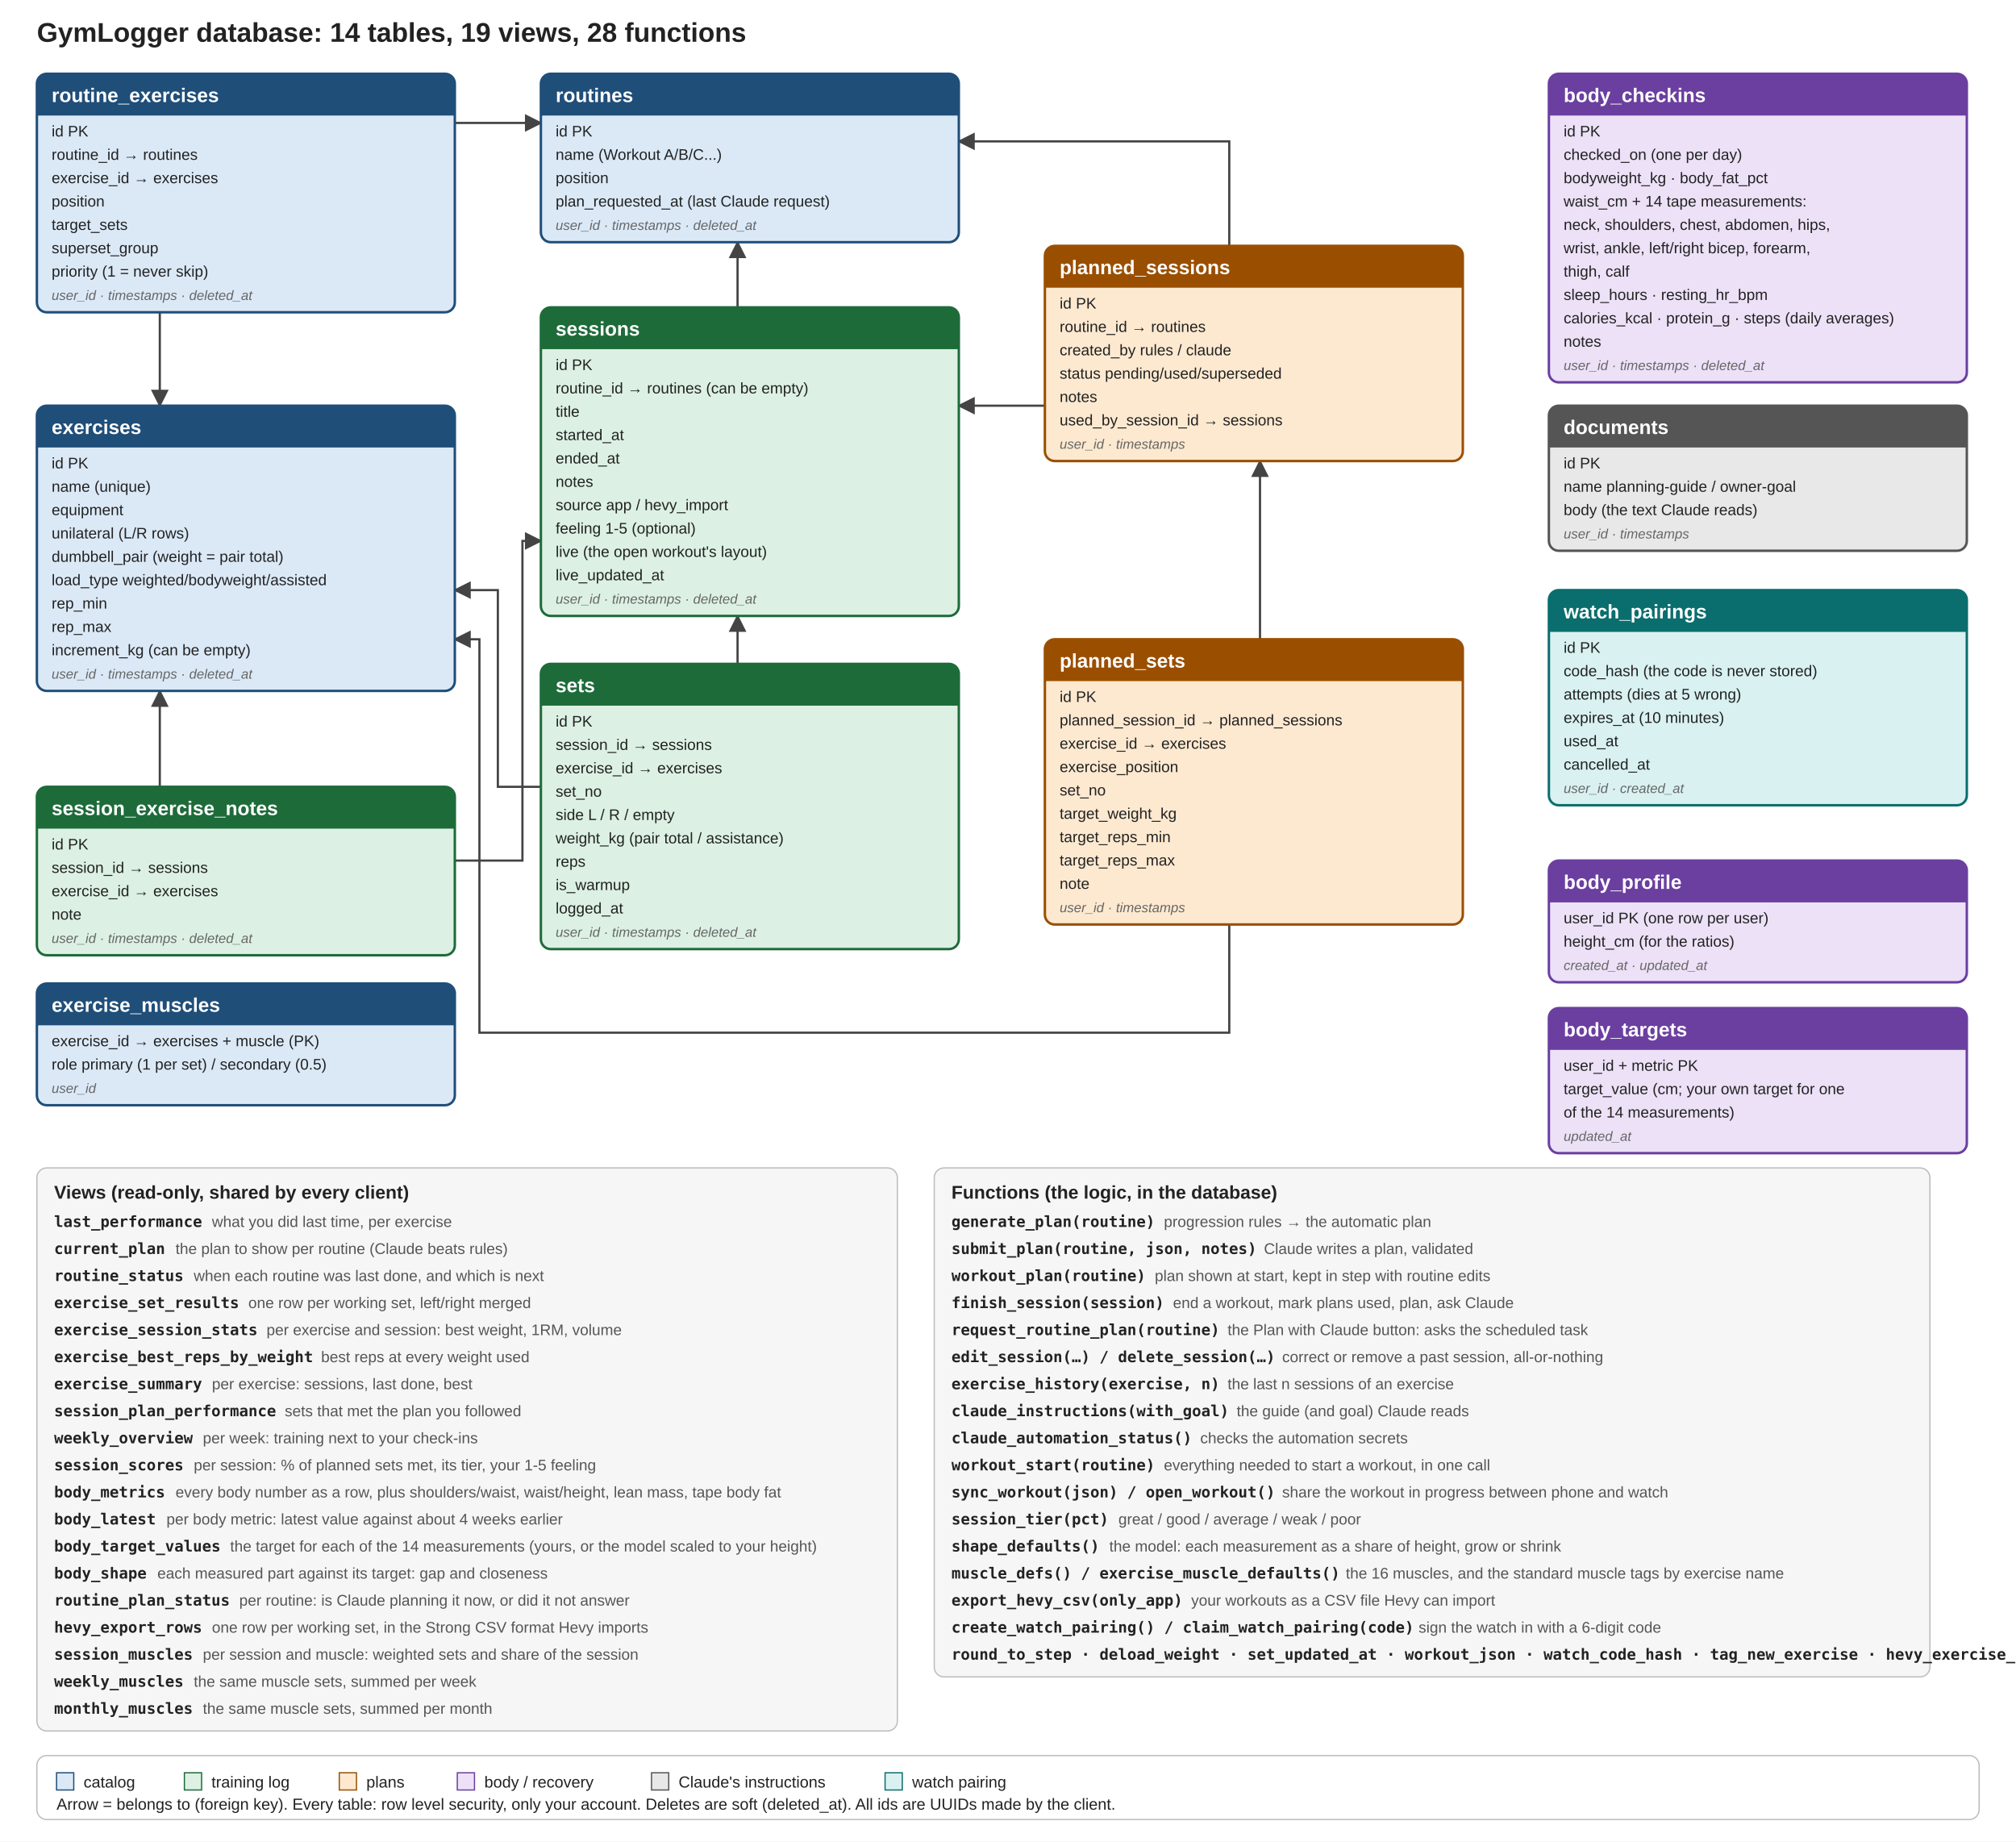
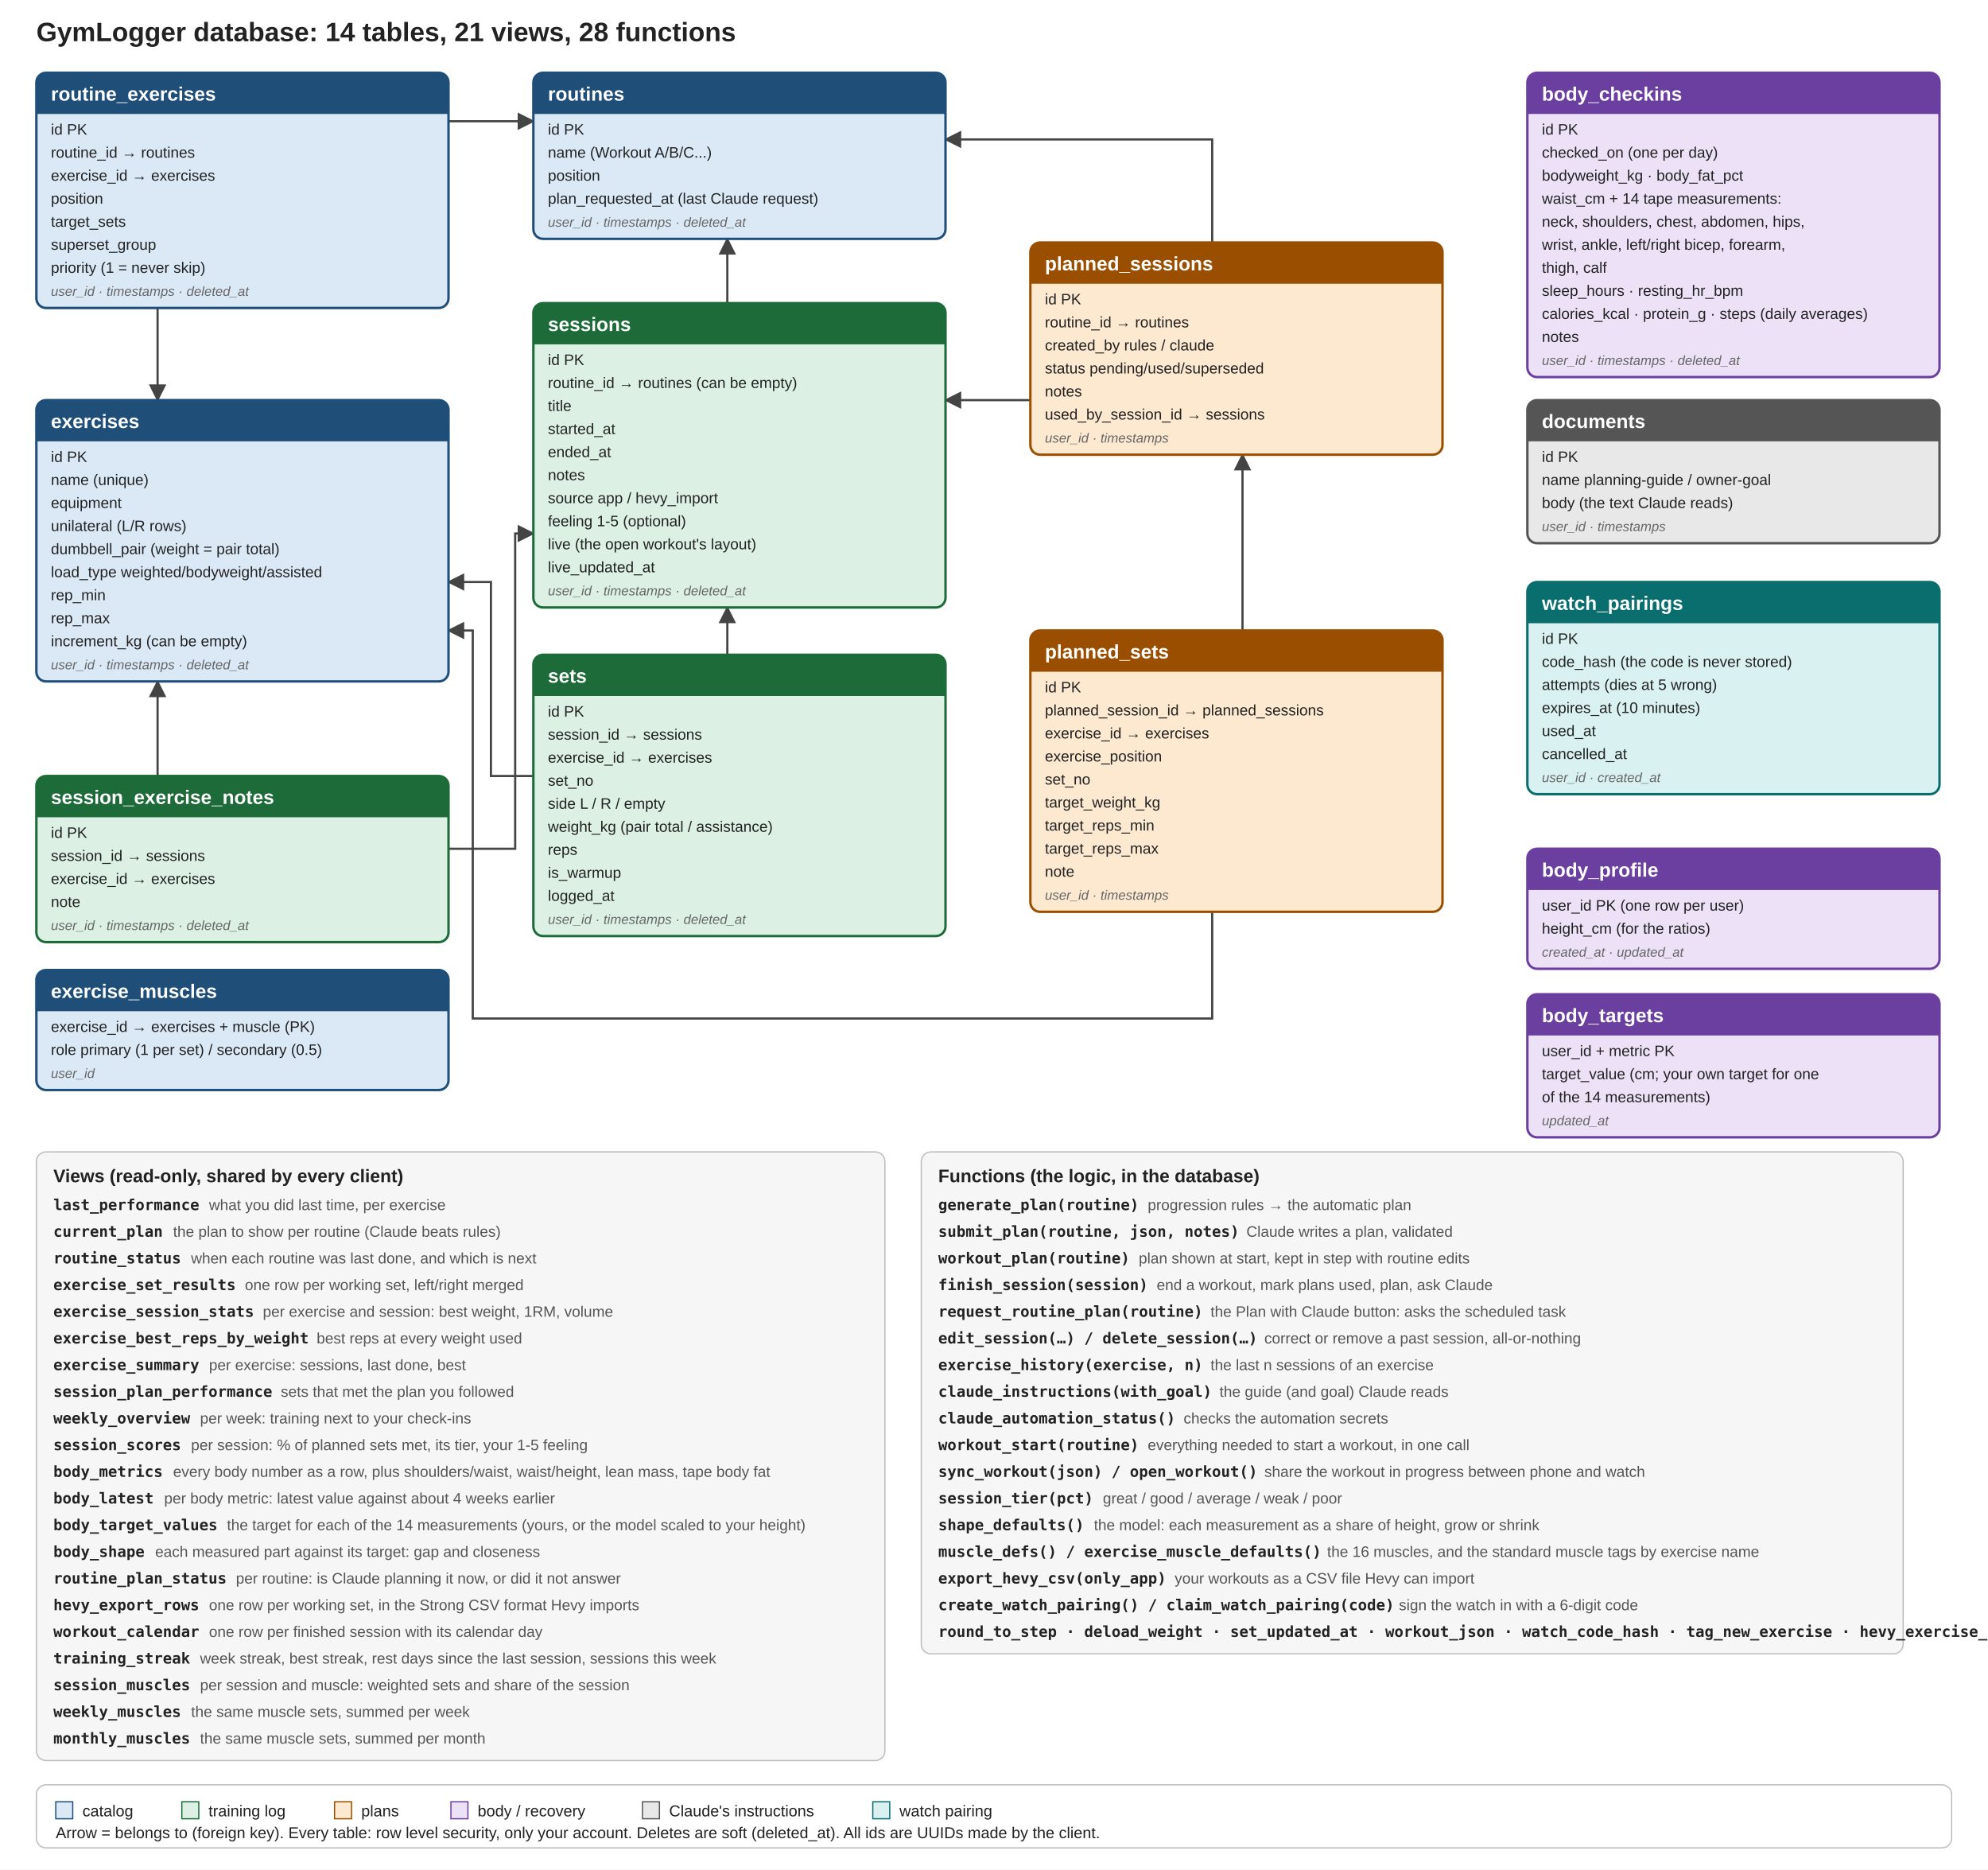
- <svg xmlns="http://www.w3.org/2000/svg" width="1640" height="1498" viewBox="0 0 1640 1498" font-family="Segoe UI, Arial, sans-serif">
+ <svg xmlns="http://www.w3.org/2000/svg" width="1640" height="1542" viewBox="0 0 1640 1542" font-family="Segoe UI, Arial, sans-serif">
  <defs>
    <marker id="arr" viewBox="0 0 10 10" refX="9" refY="5" markerWidth="8" markerHeight="8" orient="auto">
      <path d="M0 0 L10 5 L0 10 z" fill="#444" />
    </marker>
  </defs>
-   <rect width="1640" height="1498" fill="#fff" />
-   <text x="30" y="34" font-size="22" font-weight="700" fill="#222">GymLogger database: 14 tables, 19 views, 28 functions</text>
+   <rect width="1640" height="1542" fill="#fff" />
+   <text x="30" y="34" font-size="22" font-weight="700" fill="#222">GymLogger database: 14 tables, 21 views, 28 functions</text>
  <path d="M370 100 L440 100" fill="none" stroke="#444" stroke-width="1.8" marker-end="url(#arr)" />
  <path d="M130 254 L130 330" fill="none" stroke="#444" stroke-width="1.8" marker-end="url(#arr)" />
  <path d="M600 250 L600 197" fill="none" stroke="#444" stroke-width="1.8" marker-end="url(#arr)" />
  <path d="M600 540 L600 501" fill="none" stroke="#444" stroke-width="1.8" marker-end="url(#arr)" />
  <path d="M440 640 L405 640 L405 480 L370 480" fill="none" stroke="#444" stroke-width="1.8" marker-end="url(#arr)" />
  <path d="M1000 200 L1000 115 L780 115" fill="none" stroke="#444" stroke-width="1.8" marker-end="url(#arr)" />
  <path d="M850 330 L780 330" fill="none" stroke="#444" stroke-width="1.8" marker-end="url(#arr)" />
  <path d="M1025 520 L1025 375" fill="none" stroke="#444" stroke-width="1.8" marker-end="url(#arr)" />
  <path d="M1000 752 L1000 840 L390 840 L390 520 L370 520" fill="none" stroke="#444" stroke-width="1.8" marker-end="url(#arr)" />
  <path d="M130 640 L130 562" fill="none" stroke="#444" stroke-width="1.8" marker-end="url(#arr)" />
  <path d="M370 700 L425 700 L425 440 L440 440" fill="none" stroke="#444" stroke-width="1.8" marker-end="url(#arr)" />
  <rect x="30" y="60" width="340" height="194" rx="8" fill="#dbe9f7" stroke="#1f4e79" stroke-width="2" />
  <path d="M30 68 a8 8 0 0 1 8 -8 h324 a8 8 0 0 1 8 8 v26 h-340 z" fill="#1f4e79" />
  <text x="42" y="83" font-size="16" font-weight="700" fill="#fff">routine_exercises</text>
  <text x="42" y="111" font-size="12.5" fill="#222">id  PK</text>
  <text x="42" y="130" font-size="12.5" fill="#222">routine_id  → routines</text>
  <text x="42" y="149" font-size="12.5" fill="#222">exercise_id  → exercises</text>
  <text x="42" y="168" font-size="12.5" fill="#222">position</text>
  <text x="42" y="187" font-size="12.5" fill="#222">target_sets</text>
  <text x="42" y="206" font-size="12.5" fill="#222">superset_group</text>
  <text x="42" y="225" font-size="12.5" fill="#222">priority  (1 = never skip)</text>
  <text x="42" y="244" font-size="11" fill="#666" font-style="italic">user_id · timestamps · deleted_at</text>
  <rect x="30" y="330" width="340" height="232" rx="8" fill="#dbe9f7" stroke="#1f4e79" stroke-width="2" />
  <path d="M30 338 a8 8 0 0 1 8 -8 h324 a8 8 0 0 1 8 8 v26 h-340 z" fill="#1f4e79" />
  <text x="42" y="353" font-size="16" font-weight="700" fill="#fff">exercises</text>
  <text x="42" y="381" font-size="12.5" fill="#222">id  PK</text>
  <text x="42" y="400" font-size="12.5" fill="#222">name  (unique)</text>
  <text x="42" y="419" font-size="12.5" fill="#222">equipment</text>
  <text x="42" y="438" font-size="12.5" fill="#222">unilateral  (L/R rows)</text>
  <text x="42" y="457" font-size="12.5" fill="#222">dumbbell_pair  (weight = pair total)</text>
  <text x="42" y="476" font-size="12.5" fill="#222">load_type  weighted/bodyweight/assisted</text>
  <text x="42" y="495" font-size="12.5" fill="#222">rep_min</text>
  <text x="42" y="514" font-size="12.5" fill="#222">rep_max</text>
  <text x="42" y="533" font-size="12.5" fill="#222">increment_kg  (can be empty)</text>
  <text x="42" y="552" font-size="11" fill="#666" font-style="italic">user_id · timestamps · deleted_at</text>
  <rect x="30" y="640" width="340" height="137" rx="8" fill="#dcf1e3" stroke="#1e6b3a" stroke-width="2" />
  <path d="M30 648 a8 8 0 0 1 8 -8 h324 a8 8 0 0 1 8 8 v26 h-340 z" fill="#1e6b3a" />
  <text x="42" y="663" font-size="16" font-weight="700" fill="#fff">session_exercise_notes</text>
  <text x="42" y="691" font-size="12.5" fill="#222">id  PK</text>
  <text x="42" y="710" font-size="12.5" fill="#222">session_id  → sessions</text>
  <text x="42" y="729" font-size="12.5" fill="#222">exercise_id  → exercises</text>
  <text x="42" y="748" font-size="12.5" fill="#222">note</text>
  <text x="42" y="767" font-size="11" fill="#666" font-style="italic">user_id · timestamps · deleted_at</text>
  <rect x="440" y="60" width="340" height="137" rx="8" fill="#dbe9f7" stroke="#1f4e79" stroke-width="2" />
  <path d="M440 68 a8 8 0 0 1 8 -8 h324 a8 8 0 0 1 8 8 v26 h-340 z" fill="#1f4e79" />
  <text x="452" y="83" font-size="16" font-weight="700" fill="#fff">routines</text>
  <text x="452" y="111" font-size="12.5" fill="#222">id  PK</text>
  <text x="452" y="130" font-size="12.5" fill="#222">name  (Workout A/B/C...)</text>
  <text x="452" y="149" font-size="12.5" fill="#222">position</text>
  <text x="452" y="168" font-size="12.5" fill="#222">plan_requested_at  (last Claude request)</text>
  <text x="452" y="187" font-size="11" fill="#666" font-style="italic">user_id · timestamps · deleted_at</text>
  <rect x="440" y="250" width="340" height="251" rx="8" fill="#dcf1e3" stroke="#1e6b3a" stroke-width="2" />
  <path d="M440 258 a8 8 0 0 1 8 -8 h324 a8 8 0 0 1 8 8 v26 h-340 z" fill="#1e6b3a" />
  <text x="452" y="273" font-size="16" font-weight="700" fill="#fff">sessions</text>
  <text x="452" y="301" font-size="12.5" fill="#222">id  PK</text>
  <text x="452" y="320" font-size="12.5" fill="#222">routine_id  → routines  (can be empty)</text>
  <text x="452" y="339" font-size="12.5" fill="#222">title</text>
  <text x="452" y="358" font-size="12.5" fill="#222">started_at</text>
  <text x="452" y="377" font-size="12.5" fill="#222">ended_at</text>
  <text x="452" y="396" font-size="12.5" fill="#222">notes</text>
  <text x="452" y="415" font-size="12.5" fill="#222">source  app / hevy_import</text>
  <text x="452" y="434" font-size="12.5" fill="#222">feeling  1-5 (optional)</text>
  <text x="452" y="453" font-size="12.5" fill="#222">live  (the open workout's layout)</text>
  <text x="452" y="472" font-size="12.5" fill="#222">live_updated_at</text>
  <text x="452" y="491" font-size="11" fill="#666" font-style="italic">user_id · timestamps · deleted_at</text>
  <rect x="440" y="540" width="340" height="232" rx="8" fill="#dcf1e3" stroke="#1e6b3a" stroke-width="2" />
  <path d="M440 548 a8 8 0 0 1 8 -8 h324 a8 8 0 0 1 8 8 v26 h-340 z" fill="#1e6b3a" />
  <text x="452" y="563" font-size="16" font-weight="700" fill="#fff">sets</text>
  <text x="452" y="591" font-size="12.5" fill="#222">id  PK</text>
  <text x="452" y="610" font-size="12.5" fill="#222">session_id  → sessions</text>
  <text x="452" y="629" font-size="12.5" fill="#222">exercise_id  → exercises</text>
  <text x="452" y="648" font-size="12.5" fill="#222">set_no</text>
  <text x="452" y="667" font-size="12.5" fill="#222">side  L / R / empty</text>
  <text x="452" y="686" font-size="12.5" fill="#222">weight_kg  (pair total / assistance)</text>
  <text x="452" y="705" font-size="12.5" fill="#222">reps</text>
  <text x="452" y="724" font-size="12.5" fill="#222">is_warmup</text>
  <text x="452" y="743" font-size="12.5" fill="#222">logged_at</text>
  <text x="452" y="762" font-size="11" fill="#666" font-style="italic">user_id · timestamps · deleted_at</text>
  <rect x="850" y="200" width="340" height="175" rx="8" fill="#fde9d0" stroke="#9a4f00" stroke-width="2" />
  <path d="M850 208 a8 8 0 0 1 8 -8 h324 a8 8 0 0 1 8 8 v26 h-340 z" fill="#9a4f00" />
  <text x="862" y="223" font-size="16" font-weight="700" fill="#fff">planned_sessions</text>
  <text x="862" y="251" font-size="12.5" fill="#222">id  PK</text>
  <text x="862" y="270" font-size="12.5" fill="#222">routine_id  → routines</text>
  <text x="862" y="289" font-size="12.5" fill="#222">created_by  rules / claude</text>
  <text x="862" y="308" font-size="12.5" fill="#222">status  pending/used/superseded</text>
  <text x="862" y="327" font-size="12.5" fill="#222">notes</text>
  <text x="862" y="346" font-size="12.5" fill="#222">used_by_session_id  → sessions</text>
  <text x="862" y="365" font-size="11" fill="#666" font-style="italic">user_id · timestamps</text>
  <rect x="850" y="520" width="340" height="232" rx="8" fill="#fde9d0" stroke="#9a4f00" stroke-width="2" />
  <path d="M850 528 a8 8 0 0 1 8 -8 h324 a8 8 0 0 1 8 8 v26 h-340 z" fill="#9a4f00" />
  <text x="862" y="543" font-size="16" font-weight="700" fill="#fff">planned_sets</text>
  <text x="862" y="571" font-size="12.5" fill="#222">id  PK</text>
  <text x="862" y="590" font-size="12.5" fill="#222">planned_session_id  → planned_sessions</text>
  <text x="862" y="609" font-size="12.5" fill="#222">exercise_id  → exercises</text>
  <text x="862" y="628" font-size="12.5" fill="#222">exercise_position</text>
  <text x="862" y="647" font-size="12.5" fill="#222">set_no</text>
  <text x="862" y="666" font-size="12.5" fill="#222">target_weight_kg</text>
  <text x="862" y="685" font-size="12.5" fill="#222">target_reps_min</text>
  <text x="862" y="704" font-size="12.5" fill="#222">target_reps_max</text>
  <text x="862" y="723" font-size="12.5" fill="#222">note</text>
  <text x="862" y="742" font-size="11" fill="#666" font-style="italic">user_id · timestamps</text>
  <rect x="1260" y="60" width="340" height="251" rx="8" fill="#ece1f7" stroke="#6b3fa0" stroke-width="2" />
  <path d="M1260 68 a8 8 0 0 1 8 -8 h324 a8 8 0 0 1 8 8 v26 h-340 z" fill="#6b3fa0" />
  <text x="1272" y="83" font-size="16" font-weight="700" fill="#fff">body_checkins</text>
  <text x="1272" y="111" font-size="12.5" fill="#222">id  PK</text>
  <text x="1272" y="130" font-size="12.5" fill="#222">checked_on  (one per day)</text>
  <text x="1272" y="149" font-size="12.5" fill="#222">bodyweight_kg · body_fat_pct</text>
  <text x="1272" y="168" font-size="12.5" fill="#222">waist_cm + 14 tape measurements:</text>
  <text x="1272" y="187" font-size="12.5" fill="#222">  neck, shoulders, chest, abdomen, hips,</text>
  <text x="1272" y="206" font-size="12.5" fill="#222">  wrist, ankle, left/right bicep, forearm,</text>
  <text x="1272" y="225" font-size="12.5" fill="#222">  thigh, calf</text>
  <text x="1272" y="244" font-size="12.5" fill="#222">sleep_hours · resting_hr_bpm</text>
  <text x="1272" y="263" font-size="12.5" fill="#222">calories_kcal · protein_g · steps  (daily averages)</text>
  <text x="1272" y="282" font-size="12.5" fill="#222">notes</text>
  <text x="1272" y="301" font-size="11" fill="#666" font-style="italic">user_id · timestamps · deleted_at</text>
  <rect x="1260" y="330" width="340" height="118" rx="8" fill="#e8e8e8" stroke="#555555" stroke-width="2" />
  <path d="M1260 338 a8 8 0 0 1 8 -8 h324 a8 8 0 0 1 8 8 v26 h-340 z" fill="#555555" />
  <text x="1272" y="353" font-size="16" font-weight="700" fill="#fff">documents</text>
  <text x="1272" y="381" font-size="12.5" fill="#222">id  PK</text>
  <text x="1272" y="400" font-size="12.5" fill="#222">name  planning-guide / owner-goal</text>
  <text x="1272" y="419" font-size="12.5" fill="#222">body  (the text Claude reads)</text>
  <text x="1272" y="438" font-size="11" fill="#666" font-style="italic">user_id · timestamps</text>
  <rect x="1260" y="700" width="340" height="99" rx="8" fill="#ece1f7" stroke="#6b3fa0" stroke-width="2" />
  <path d="M1260 708 a8 8 0 0 1 8 -8 h324 a8 8 0 0 1 8 8 v26 h-340 z" fill="#6b3fa0" />
  <text x="1272" y="723" font-size="16" font-weight="700" fill="#fff">body_profile</text>
  <text x="1272" y="751" font-size="12.5" fill="#222">user_id  PK  (one row per user)</text>
  <text x="1272" y="770" font-size="12.5" fill="#222">height_cm  (for the ratios)</text>
  <text x="1272" y="789" font-size="11" fill="#666" font-style="italic">created_at · updated_at</text>
  <rect x="1260" y="820" width="340" height="118" rx="8" fill="#ece1f7" stroke="#6b3fa0" stroke-width="2" />
  <path d="M1260 828 a8 8 0 0 1 8 -8 h324 a8 8 0 0 1 8 8 v26 h-340 z" fill="#6b3fa0" />
  <text x="1272" y="843" font-size="16" font-weight="700" fill="#fff">body_targets</text>
  <text x="1272" y="871" font-size="12.5" fill="#222">user_id + metric  PK</text>
  <text x="1272" y="890" font-size="12.5" fill="#222">target_value  (cm; your own target for one</text>
  <text x="1272" y="909" font-size="12.5" fill="#222">  of the 14 measurements)</text>
  <text x="1272" y="928" font-size="11" fill="#666" font-style="italic">updated_at</text>
  <rect x="30" y="800" width="340" height="99" rx="8" fill="#dbe9f7" stroke="#1f4e79" stroke-width="2" />
  <path d="M30 808 a8 8 0 0 1 8 -8 h324 a8 8 0 0 1 8 8 v26 h-340 z" fill="#1f4e79" />
  <text x="42" y="823" font-size="16" font-weight="700" fill="#fff">exercise_muscles</text>
  <text x="42" y="851" font-size="12.5" fill="#222">exercise_id  → exercises  +  muscle  (PK)</text>
  <text x="42" y="870" font-size="12.5" fill="#222">role  primary (1 per set) / secondary (0.5)</text>
  <text x="42" y="889" font-size="11" fill="#666" font-style="italic">user_id</text>
  <rect x="1260" y="480" width="340" height="175" rx="8" fill="#d9f1f1" stroke="#0b6e6e" stroke-width="2" />
  <path d="M1260 488 a8 8 0 0 1 8 -8 h324 a8 8 0 0 1 8 8 v26 h-340 z" fill="#0b6e6e" />
  <text x="1272" y="503" font-size="16" font-weight="700" fill="#fff">watch_pairings</text>
  <text x="1272" y="531" font-size="12.5" fill="#222">id  PK</text>
  <text x="1272" y="550" font-size="12.5" fill="#222">code_hash  (the code is never stored)</text>
  <text x="1272" y="569" font-size="12.5" fill="#222">attempts  (dies at 5 wrong)</text>
  <text x="1272" y="588" font-size="12.5" fill="#222">expires_at  (10 minutes)</text>
  <text x="1272" y="607" font-size="12.5" fill="#222">used_at</text>
  <text x="1272" y="626" font-size="12.5" fill="#222">cancelled_at</text>
  <text x="1272" y="645" font-size="11" fill="#666" font-style="italic">user_id · created_at</text>
-   <rect x="30" y="950" width="700" height="458" rx="8" fill="#f6f6f6" stroke="#bbb" />
+   <rect x="30" y="950" width="700" height="502" rx="8" fill="#f6f6f6" stroke="#bbb" />
  <text x="44" y="975" font-size="15" font-weight="700" fill="#222">Views  (read-only, shared by every client)</text>
  <text x="44" y="998" font-size="12.5" font-weight="700" fill="#222" font-family="Consolas, monospace">last_performance</text>
  <text x="172.4" y="998" font-size="12.5" fill="#555">what you did last time, per exercise</text>
  <text x="44" y="1020" font-size="12.5" font-weight="700" fill="#222" font-family="Consolas, monospace">current_plan</text>
  <text x="142.8" y="1020" font-size="12.5" fill="#555">the plan to show per routine (Claude beats rules)</text>
  <text x="44" y="1042" font-size="12.5" font-weight="700" fill="#222" font-family="Consolas, monospace">routine_status</text>
  <text x="157.6" y="1042" font-size="12.5" fill="#555">when each routine was last done, and which is next</text>
  <text x="44" y="1064" font-size="12.5" font-weight="700" fill="#222" font-family="Consolas, monospace">exercise_set_results</text>
  <text x="202.0" y="1064" font-size="12.5" fill="#555">one row per working set, left/right merged</text>
  <text x="44" y="1086" font-size="12.5" font-weight="700" fill="#222" font-family="Consolas, monospace">exercise_session_stats</text>
  <text x="216.8" y="1086" font-size="12.5" fill="#555">per exercise and session: best weight, 1RM, volume</text>
  <text x="44" y="1108" font-size="12.5" font-weight="700" fill="#222" font-family="Consolas, monospace">exercise_best_reps_by_weight</text>
  <text x="261.2" y="1108" font-size="12.5" fill="#555">best reps at every weight used</text>
  <text x="44" y="1130" font-size="12.5" font-weight="700" fill="#222" font-family="Consolas, monospace">exercise_summary</text>
  <text x="172.4" y="1130" font-size="12.5" fill="#555">per exercise: sessions, last done, best</text>
  <text x="44" y="1152" font-size="12.5" font-weight="700" fill="#222" font-family="Consolas, monospace">session_plan_performance</text>
  <text x="231.6" y="1152" font-size="12.5" fill="#555">sets that met the plan you followed</text>
  <text x="44" y="1174" font-size="12.5" font-weight="700" fill="#222" font-family="Consolas, monospace">weekly_overview</text>
  <text x="165.0" y="1174" font-size="12.5" fill="#555">per week: training next to your check-ins</text>
  <text x="44" y="1196" font-size="12.5" font-weight="700" fill="#222" font-family="Consolas, monospace">session_scores</text>
  <text x="157.6" y="1196" font-size="12.5" fill="#555">per session: % of planned sets met, its tier, your 1-5 feeling</text>
  <text x="44" y="1218" font-size="12.5" font-weight="700" fill="#222" font-family="Consolas, monospace">body_metrics</text>
  <text x="142.8" y="1218" font-size="12.5" fill="#555">every body number as a row, plus shoulders/waist, waist/height, lean mass, tape body fat</text>
  <text x="44" y="1240" font-size="12.5" font-weight="700" fill="#222" font-family="Consolas, monospace">body_latest</text>
  <text x="135.4" y="1240" font-size="12.5" fill="#555">per body metric: latest value against about 4 weeks earlier</text>
  <text x="44" y="1262" font-size="12.5" font-weight="700" fill="#222" font-family="Consolas, monospace">body_target_values</text>
  <text x="187.2" y="1262" font-size="12.5" fill="#555">the target for each of the 14 measurements (yours, or the model scaled to your height)</text>
  <text x="44" y="1284" font-size="12.5" font-weight="700" fill="#222" font-family="Consolas, monospace">body_shape</text>
  <text x="128.0" y="1284" font-size="12.5" fill="#555">each measured part against its target: gap and closeness</text>
  <text x="44" y="1306" font-size="12.5" font-weight="700" fill="#222" font-family="Consolas, monospace">routine_plan_status</text>
  <text x="194.6" y="1306" font-size="12.5" fill="#555">per routine: is Claude planning it now, or did it not answer</text>
  <text x="44" y="1328" font-size="12.5" font-weight="700" fill="#222" font-family="Consolas, monospace">hevy_export_rows</text>
  <text x="172.4" y="1328" font-size="12.5" fill="#555">one row per working set, in the Strong CSV format Hevy imports</text>
-   <text x="44" y="1350" font-size="12.5" font-weight="700" fill="#222" font-family="Consolas, monospace">session_muscles</text>
-   <text x="165.0" y="1350" font-size="12.5" fill="#555">per session and muscle: weighted sets and share of the session</text>
-   <text x="44" y="1372" font-size="12.5" font-weight="700" fill="#222" font-family="Consolas, monospace">weekly_muscles</text>
-   <text x="157.6" y="1372" font-size="12.5" fill="#555">the same muscle sets, summed per week</text>
-   <text x="44" y="1394" font-size="12.5" font-weight="700" fill="#222" font-family="Consolas, monospace">monthly_muscles</text>
-   <text x="165.0" y="1394" font-size="12.5" fill="#555">the same muscle sets, summed per month</text>
+   <text x="44" y="1350" font-size="12.5" font-weight="700" fill="#222" font-family="Consolas, monospace">workout_calendar</text>
+   <text x="172.4" y="1350" font-size="12.5" fill="#555">one row per finished session with its calendar day</text>
+   <text x="44" y="1372" font-size="12.5" font-weight="700" fill="#222" font-family="Consolas, monospace">training_streak</text>
+   <text x="165.0" y="1372" font-size="12.5" fill="#555">week streak, best streak, rest days since the last session, sessions this week</text>
+   <text x="44" y="1394" font-size="12.5" font-weight="700" fill="#222" font-family="Consolas, monospace">session_muscles</text>
+   <text x="165.0" y="1394" font-size="12.5" fill="#555">per session and muscle: weighted sets and share of the session</text>
+   <text x="44" y="1416" font-size="12.5" font-weight="700" fill="#222" font-family="Consolas, monospace">weekly_muscles</text>
+   <text x="157.6" y="1416" font-size="12.5" fill="#555">the same muscle sets, summed per week</text>
+   <text x="44" y="1438" font-size="12.5" font-weight="700" fill="#222" font-family="Consolas, monospace">monthly_muscles</text>
+   <text x="165.0" y="1438" font-size="12.5" fill="#555">the same muscle sets, summed per month</text>
  <rect x="760" y="950" width="810" height="414" rx="8" fill="#f6f6f6" stroke="#bbb" />
  <text x="774" y="975" font-size="15" font-weight="700" fill="#222">Functions  (the logic, in the database)</text>
  <text x="774" y="998" font-size="12.5" font-weight="700" fill="#222" font-family="Consolas, monospace">generate_plan(routine)</text>
  <text x="946.8" y="998" font-size="12.5" fill="#555">progression rules → the automatic plan</text>
  <text x="774" y="1020" font-size="12.5" font-weight="700" fill="#222" font-family="Consolas, monospace">submit_plan(routine, json, notes)</text>
  <text x="1028.2" y="1020" font-size="12.5" fill="#555">Claude writes a plan, validated</text>
  <text x="774" y="1042" font-size="12.5" font-weight="700" fill="#222" font-family="Consolas, monospace">workout_plan(routine)</text>
  <text x="939.4" y="1042" font-size="12.5" fill="#555">plan shown at start, kept in step with routine edits</text>
  <text x="774" y="1064" font-size="12.5" font-weight="700" fill="#222" font-family="Consolas, monospace">finish_session(session)</text>
  <text x="954.2" y="1064" font-size="12.5" fill="#555">end a workout, mark plans used, plan, ask Claude</text>
  <text x="774" y="1086" font-size="12.5" font-weight="700" fill="#222" font-family="Consolas, monospace">request_routine_plan(routine)</text>
  <text x="998.6" y="1086" font-size="12.5" fill="#555">the Plan with Claude button: asks the scheduled task</text>
  <text x="774" y="1108" font-size="12.5" font-weight="700" fill="#222" font-family="Consolas, monospace">edit_session(…) / delete_session(…)</text>
  <text x="1043.0" y="1108" font-size="12.5" fill="#555">correct or remove a past session, all-or-nothing</text>
  <text x="774" y="1130" font-size="12.5" font-weight="700" fill="#222" font-family="Consolas, monospace">exercise_history(exercise, n)</text>
  <text x="998.6" y="1130" font-size="12.5" fill="#555">the last n sessions of an exercise</text>
  <text x="774" y="1152" font-size="12.5" font-weight="700" fill="#222" font-family="Consolas, monospace">claude_instructions(with_goal)</text>
  <text x="1006.0" y="1152" font-size="12.5" fill="#555">the guide (and goal) Claude reads</text>
  <text x="774" y="1174" font-size="12.5" font-weight="700" fill="#222" font-family="Consolas, monospace">claude_automation_status()</text>
  <text x="976.4" y="1174" font-size="12.5" fill="#555">checks the automation secrets</text>
  <text x="774" y="1196" font-size="12.5" font-weight="700" fill="#222" font-family="Consolas, monospace">workout_start(routine)</text>
  <text x="946.8" y="1196" font-size="12.5" fill="#555">everything needed to start a workout, in one call</text>
  <text x="774" y="1218" font-size="12.5" font-weight="700" fill="#222" font-family="Consolas, monospace">sync_workout(json) / open_workout()</text>
  <text x="1043.0" y="1218" font-size="12.5" fill="#555">share the workout in progress between phone and watch</text>
  <text x="774" y="1240" font-size="12.5" font-weight="700" fill="#222" font-family="Consolas, monospace">session_tier(pct)</text>
  <text x="909.8" y="1240" font-size="12.5" fill="#555">great / good / average / weak / poor</text>
  <text x="774" y="1262" font-size="12.5" font-weight="700" fill="#222" font-family="Consolas, monospace">shape_defaults()</text>
  <text x="902.4" y="1262" font-size="12.5" fill="#555">the model: each measurement as a share of height, grow or shrink</text>
  <text x="774" y="1284" font-size="12.5" font-weight="700" fill="#222" font-family="Consolas, monospace">muscle_defs() / exercise_muscle_defaults()</text>
  <text x="1094.8" y="1284" font-size="12.5" fill="#555">the 16 muscles, and the standard muscle tags by exercise name</text>
  <text x="774" y="1306" font-size="12.5" font-weight="700" fill="#222" font-family="Consolas, monospace">export_hevy_csv(only_app)</text>
  <text x="969.0" y="1306" font-size="12.5" fill="#555">your workouts as a CSV file Hevy can import</text>
  <text x="774" y="1328" font-size="12.5" font-weight="700" fill="#222" font-family="Consolas, monospace">create_watch_pairing() / claim_watch_pairing(code)</text>
  <text x="1154.0" y="1328" font-size="12.5" fill="#555">sign the watch in with a 6-digit code</text>
  <text x="774" y="1350" font-size="12.5" font-weight="700" fill="#222" font-family="Consolas, monospace">round_to_step · deload_weight · set_updated_at · workout_json · watch_code_hash · tag_new_exercise · hevy_exercise_name · csv_field</text>
  <text x="1753.4" y="1350" font-size="12.5" fill="#555">small helpers</text>
  <g font-size="13" fill="#222">
-     <rect x="30" y="1428" width="1580" height="52" rx="8" fill="#fff" stroke="#bbb" />
-     <rect x="46" y="1442" width="14" height="14" fill="#dbe9f7" stroke="#1f4e79" />
-     <text x="68" y="1454">catalog</text>
-     <rect x="150" y="1442" width="14" height="14" fill="#dcf1e3" stroke="#1e6b3a" />
-     <text x="172" y="1454">training log</text>
-     <rect x="276" y="1442" width="14" height="14" fill="#fde9d0" stroke="#9a4f00" />
-     <text x="298" y="1454">plans</text>
-     <rect x="372" y="1442" width="14" height="14" fill="#ece1f7" stroke="#6b3fa0" />
-     <text x="394" y="1454">body / recovery</text>
-     <rect x="530" y="1442" width="14" height="14" fill="#e8e8e8" stroke="#555555" />
-     <text x="552" y="1454">Claude's instructions</text>
-     <rect x="720" y="1442" width="14" height="14" fill="#d9f1f1" stroke="#0b6e6e" />
-     <text x="742" y="1454">watch pairing</text>
-     <text x="46" y="1472">Arrow = belongs to (foreign key). Every table: row level security, only your account. Deletes are soft (deleted_at). All ids are UUIDs made by the client.</text>
+     <rect x="30" y="1472" width="1580" height="52" rx="8" fill="#fff" stroke="#bbb" />
+     <rect x="46" y="1486" width="14" height="14" fill="#dbe9f7" stroke="#1f4e79" />
+     <text x="68" y="1498">catalog</text>
+     <rect x="150" y="1486" width="14" height="14" fill="#dcf1e3" stroke="#1e6b3a" />
+     <text x="172" y="1498">training log</text>
+     <rect x="276" y="1486" width="14" height="14" fill="#fde9d0" stroke="#9a4f00" />
+     <text x="298" y="1498">plans</text>
+     <rect x="372" y="1486" width="14" height="14" fill="#ece1f7" stroke="#6b3fa0" />
+     <text x="394" y="1498">body / recovery</text>
+     <rect x="530" y="1486" width="14" height="14" fill="#e8e8e8" stroke="#555555" />
+     <text x="552" y="1498">Claude's instructions</text>
+     <rect x="720" y="1486" width="14" height="14" fill="#d9f1f1" stroke="#0b6e6e" />
+     <text x="742" y="1498">watch pairing</text>
+     <text x="46" y="1516">Arrow = belongs to (foreign key). Every table: row level security, only your account. Deletes are soft (deleted_at). All ids are UUIDs made by the client.</text>
  </g>
</svg>
